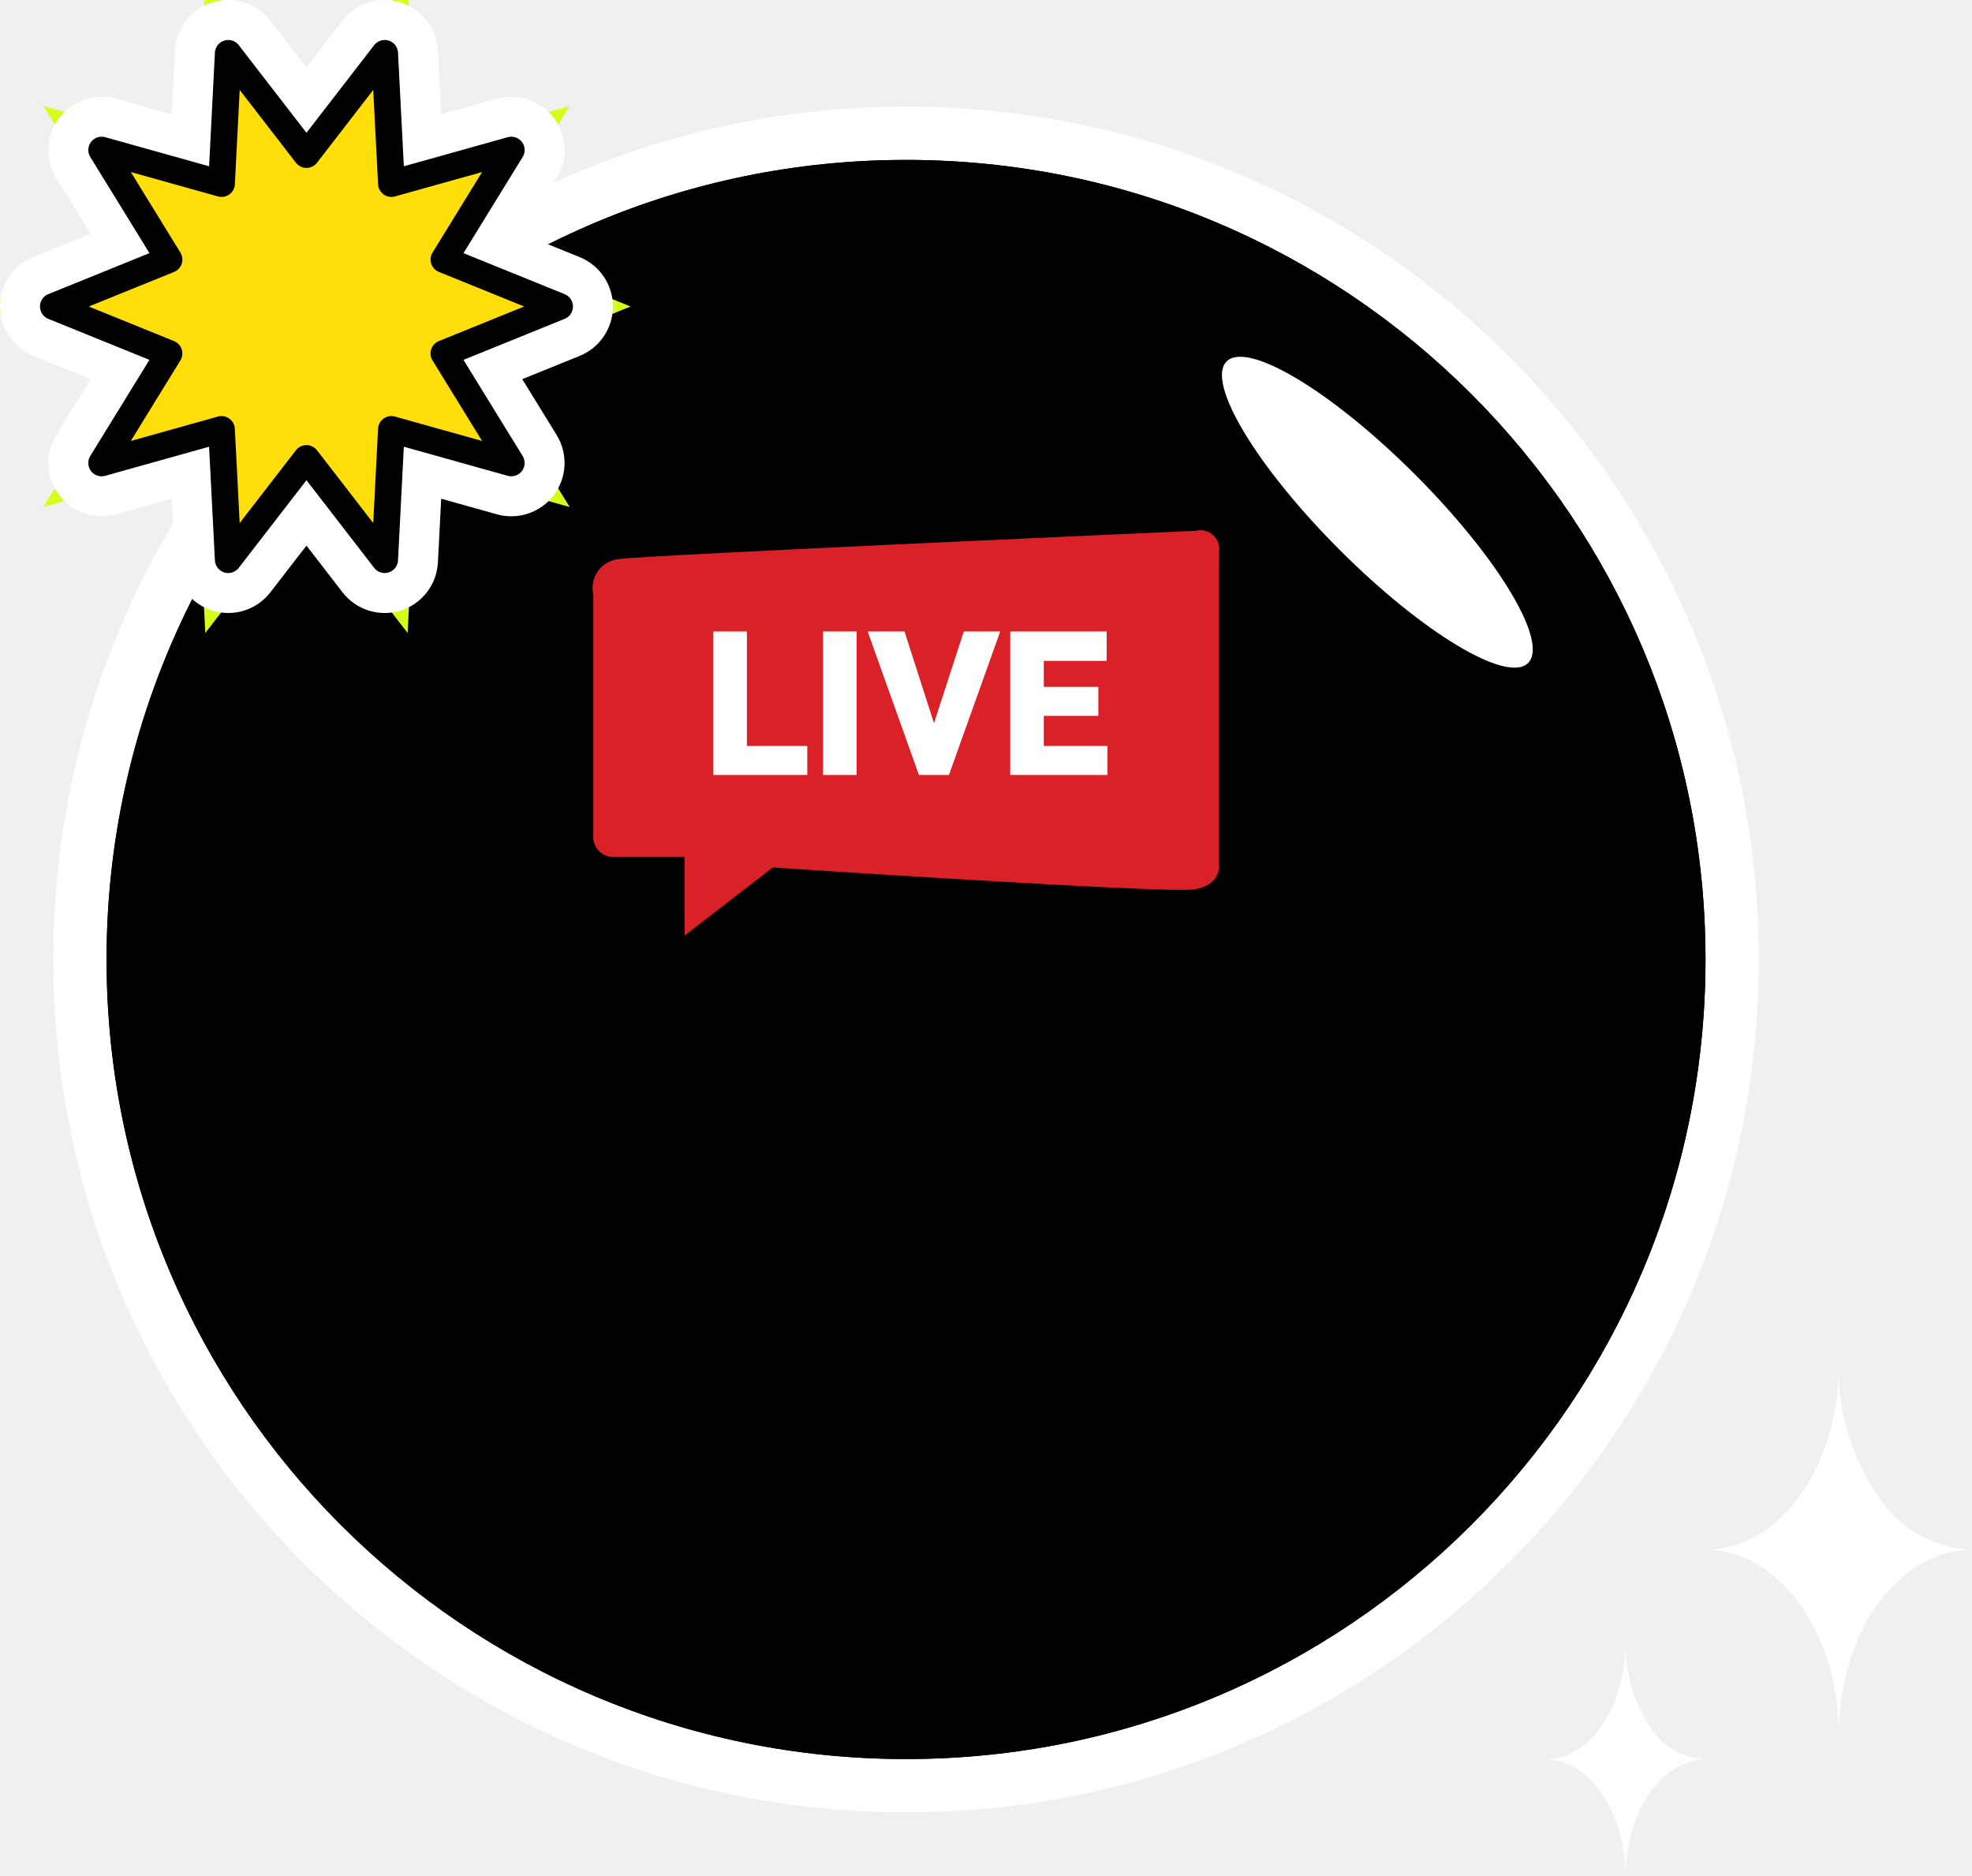
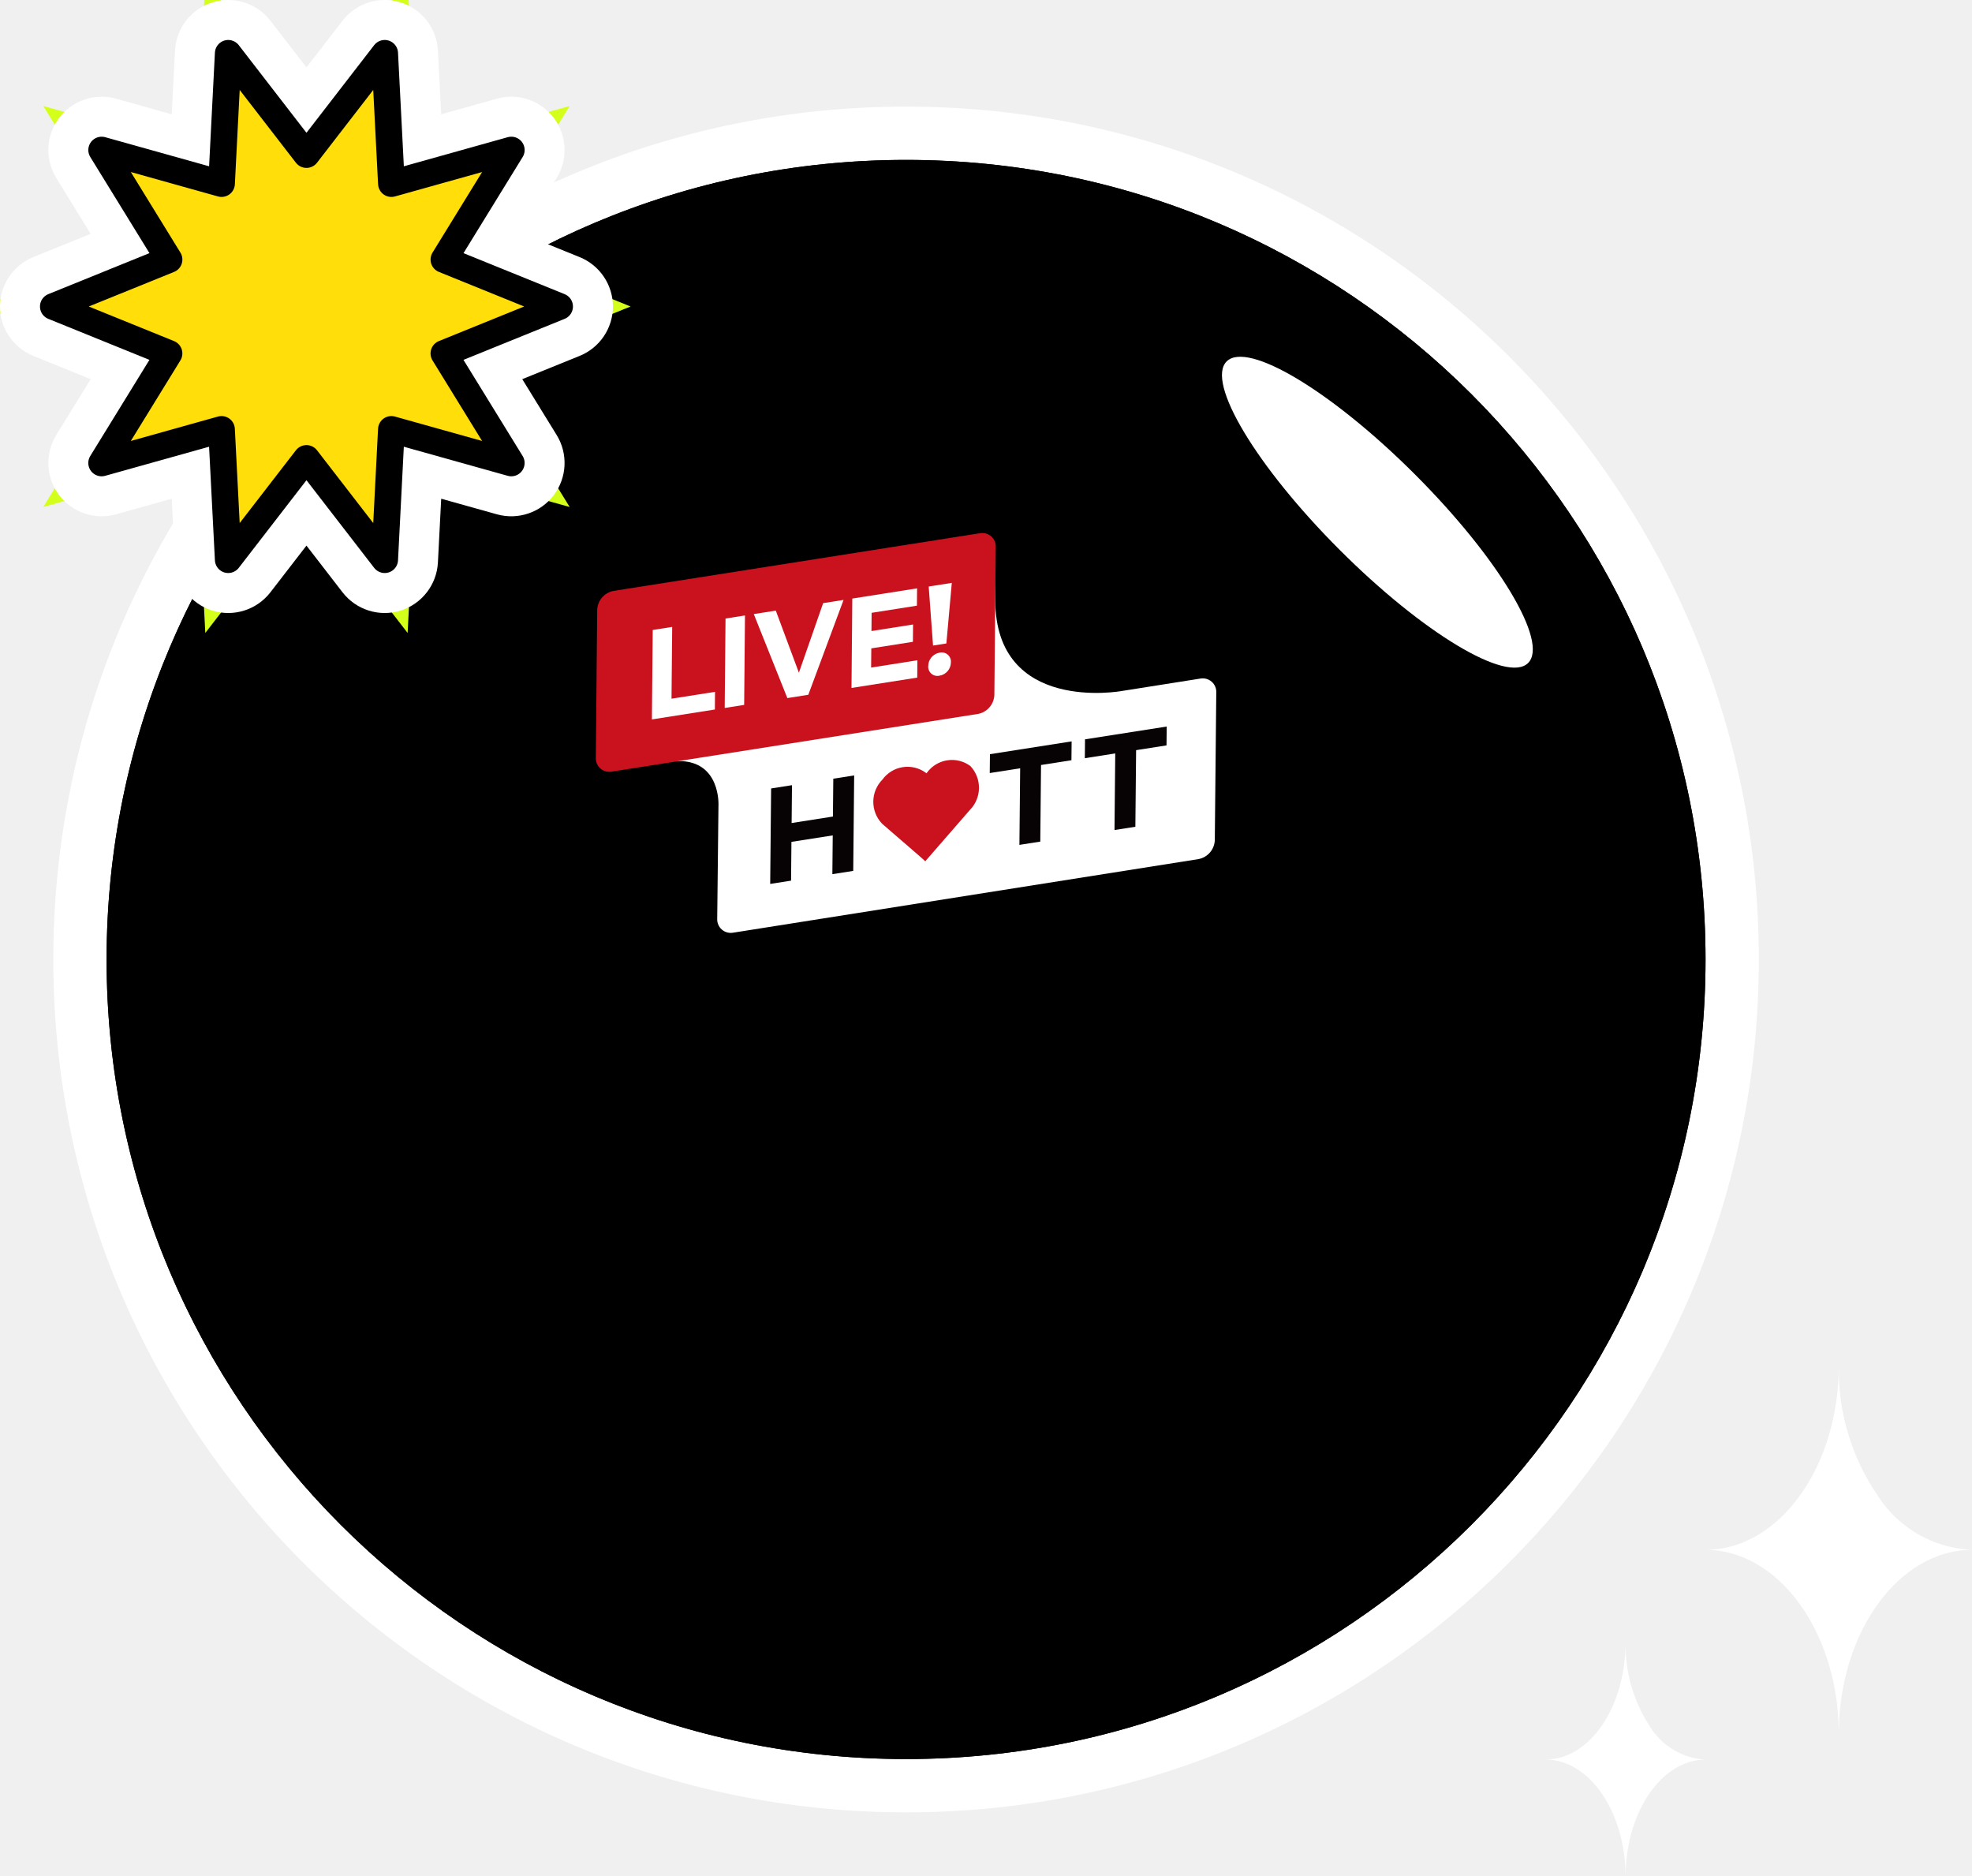
<svg xmlns="http://www.w3.org/2000/svg" width="73.999" height="70.379" viewBox="0 0 73.999 70.379">
  <style type="text/css">
    .star1 {position:relative; animation:flicker infinite 2s 1s;}
    .star2 {position:relative; animation:flicker infinite 2s; .5s}
    @keyframes flicker {
        0% {opacity:1;}
        50% {opacity:0;}
        100% {opacity:0.6}
    }
</style>
-   <g id="그룹_112432" data-name="그룹 112432" transform="translate(12956.999 2511)">
-     <g id="그룹_112429" data-name="그룹 112429">
-       <g id="그룹_112431" data-name="그룹 112431">
-         <g id="그룹_112428" data-name="그룹 112428">
-           <g id="그룹_112016" data-name="그룹 112016" transform="translate(-6)">
-             <circle id="타원_687" data-name="타원 687" cx="32" cy="32" r="32" transform="translate(-12949 -2507)" fill="#fff" />
-             <g id="타원_688" data-name="타원 688" transform="translate(-12947 -2505)" stroke="#000" stroke-width="1">
-               <circle cx="30" cy="30" r="30" stroke="none" />
-               <circle cx="30" cy="30" r="29.5" fill="none" />
-             </g>
-             <ellipse id="타원_690" data-name="타원 690" cx="8" cy="2" rx="8" ry="2" transform="translate(-12903.557 -2498.853) rotate(45)" fill="#fff" />
+   <g id="img" transform="translate(12957 2511)">
+     <g id="그룹_112023" data-name="그룹 112023">
+       <g id="그룹_112016" data-name="그룹 112016" transform="translate(-6)">
+         <circle id="타원_687" data-name="타원 687" cx="32" cy="32" r="32" transform="translate(-12949 -2507)" fill="#fff" />
+         <g id="타원_688" data-name="타원 688" transform="translate(-12947 -2505)" stroke="#000" stroke-width="1">
+           <circle cx="30" cy="30" r="30" stroke="none" />
+           <circle cx="30" cy="30" r="29.5" fill="none" />
+         </g>
+         <ellipse id="타원_690" data-name="타원 690" cx="8" cy="2" rx="8" ry="2" transform="translate(-12903.557 -2498.853) rotate(45)" fill="#fff" />
+       </g>
+       <g id="그룹_112017" data-name="그룹 112017" transform="translate(-6 1.75)">
+         <g id="그룹_115617" data-name="그룹 115617" transform="translate(-12928.642 -2492.749)">
+           <g id="그룹_115619" data-name="그룹 115619" transform="translate(0 -0.001)">
+             <path id="패스_40621" data-name="패스 40621" d="M42.682,19.764l3.635-1.819S47.6,11.432,47.6,15.711s4.737,3.418,4.737,3.418l2.956-.467a.508.508,0,0,1,.6.528l-.055,5.529a.754.754,0,0,1-.614.716l-17.458,2.76a.508.508,0,0,1-.6-.528l.047-4.245s.092-1.666-1.489-1.666c-1.663,0,1.261-1.561,1.261-1.561Z" transform="translate(-32.611 -13.201)" fill="#fff" />
+             <path id="패스_40622" data-name="패스 40622" d="M91.678,123.058l-.035,3.582-.783.123.014-1.455-1.55.243-.014,1.455-.783.123.035-3.582.783-.123-.014,1.42,1.55-.243.014-1.42Z" transform="translate(-81.984 -113.964)" fill="#070203" />
+             <path id="패스_40623" data-name="패스 40623" d="M203.082,106.464l-1.141.179-.028,2.874-.783.123.028-2.874-1.141.179.007-.708,3.065-.48Z" transform="translate(-185.235 -97.94)" fill="#070203" />
+             <path id="패스_40624" data-name="패스 40624" d="M251.371,98.9l-1.141.179-.028,2.874-.783.123.028-2.874-1.141.179.007-.708,3.065-.48Z" transform="translate(-229.956 -90.933)" fill="#070203" />
+             <path id="패스_40625" data-name="패스 40625" d="M142.647,118.738l-1.43-1.238a1.188,1.188,0,0,1,.016-1.658,1.163,1.163,0,0,1,1.624-.254l.024.021.025-.029a1.16,1.16,0,0,1,1.624-.244,1.188,1.188,0,0,1-.016,1.647l-1.676,1.927Z" transform="translate(-130.476 -106.595)" fill="#ca121f" />
+             <path id="패스_40626" data-name="패스 40626" d="M14.344,6.785.6,8.949A.506.506,0,0,1,0,8.422L.051,2.888A.755.755,0,0,1,.664,2.17L14.407.007a.506.506,0,0,1,.6.527l-.052,5.534a.755.755,0,0,1-.612.718" transform="translate(0 0.001)" fill="#ca121f" />
+             <path id="패스_40627" data-name="패스 40627" d="M29.22,47.659l-.025,2.693,1.633-.257-.006.663-2.363.372.031-3.356Z" transform="translate(-26.355 -44.137)" fill="#fff" />
+             <path id="패스_40628" data-name="패스 40628" d="M66.188,41.839l-.031,3.356-.73.115.031-3.356Z" transform="translate(-60.591 -38.747)" fill="#fff" />
+             <path id="패스_40629" data-name="패스 40629" d="M83.551,33.959l-1.323,3.559-.786.124-1.26-3.152.826-.13.867,2.33.91-2.61Z" transform="translate(-74.255 -31.45)" fill="#fff" />
+             <path id="패스_40630" data-name="패스 40630" d="M129.835,28.463l2.431-.383-.006.65-1.7.268-.006.684,1.561-.246-.006.65-1.561.246-.007.72,1.737-.274-.006.651-2.467.388Z" transform="translate(-120.211 -26.005)" fill="#fff" />
+             <path id="패스_40631" data-name="패스 40631" d="M169.452,27.576l-.5.078-.163-2.215.867-.136Zm.17.709a.509.509,0,0,1-.429.5.344.344,0,0,1-.421-.365.513.513,0,0,1,.429-.5.346.346,0,0,1,.421.369" transform="translate(-156.298 -23.433)" fill="#fff" />
          </g>
-           <path id="패스_37902" class="live" data-name="패스 37902" d="M.018,11.431V2.409A1.092,1.092,0,0,1,.981,1.075C2.174.917,22.617.015,22.617.015A.708.708,0,0,1,23.5.8V12.529s.116.785-.963.941-15.784-.823-15.784-.823L3.445,15.2V12.255H.711a.76.76,0,0,1-.693-.824" transform="translate(-12934.754 -2491.099)" fill="#da2128" />
-           <text id="LIVE" transform="translate(-12923 -2482.123)" fill="#fff" stroke="#fff" stroke-width="0.4" font-size="7" font-family="Roboto-Medium, Roboto" font-weight="500" letter-spacing="0.04em">
-             <tspan x="-7.545" y="0">LIVE</tspan>
-           </text>
        </g>
-         <g id="그룹_112015" data-name="그룹 112015" transform="translate(-43.832 5.686)">
-           <g id="다각형_41" class="fire" data-name="다각형 41" transform="translate(-12911.167 -2514.686)" fill="#d4ff1a" stroke-linecap="round" stroke-linejoin="round">
-             <path d="M 13.296 21.749 L 11.644 19.611 L 9.5 16.836 L 7.356 19.611 L 5.704 21.749 L 5.566 19.051 L 5.379 15.412 L 2.084 16.334 L -0.377 17.023 L 0.963 14.847 L 2.873 11.744 L -0.376 10.427 L -2.661 9.5 L -0.376 8.573 L 2.873 7.256 L 0.963 4.153 L -0.377 1.977 L 2.084 2.666 L 5.379 3.588 L 5.566 -0.051 L 5.704 -2.749 L 7.356 -0.611 L 9.5 2.164 L 11.644 -0.611 L 13.296 -2.749 L 13.434 -0.051 L 13.621 3.588 L 16.916 2.666 L 19.377 1.977 L 18.037 4.153 L 16.127 7.256 L 19.376 8.573 L 21.661 9.5 L 19.376 10.427 L 16.127 11.744 L 18.037 14.847 L 19.377 17.023 L 16.916 16.334 L 13.621 15.412 L 13.434 19.051 L 13.296 21.749 Z" stroke="none" />
-             <path d="M 6.564 0 L 6.314 4.889 L 1.814 3.629 L 4.344 7.739 L 0 9.5 L 4.344 11.261 L 1.814 15.371 L 6.314 14.111 L 6.564 19 L 9.5 15.2 L 12.436 19 L 12.686 14.111 L 17.186 15.371 L 14.656 11.261 L 19 9.5 L 14.656 7.739 L 17.186 3.629 L 12.686 4.889 L 12.436 0 L 9.5 3.8 L 6.564 0 M 6.564 -2 C 7.173 -2 7.762 -1.722 8.147 -1.223 L 9.5 0.529 L 10.853 -1.223 C 11.365 -1.885 12.234 -2.159 13.033 -1.909 C 13.832 -1.659 14.39 -0.938 14.433 -0.102 L 14.556 2.288 L 16.646 1.703 C 17.439 1.481 18.287 1.767 18.783 2.425 C 19.278 3.082 19.32 3.976 18.889 4.677 L 17.598 6.774 L 19.751 7.647 C 20.506 7.953 21 8.686 21 9.5 C 21 10.314 20.506 11.047 19.751 11.353 L 17.598 12.226 L 18.889 14.323 C 19.32 15.024 19.278 15.918 18.783 16.575 C 18.287 17.233 17.439 17.519 16.646 17.297 L 14.556 16.712 L 14.433 19.102 C 14.39 19.938 13.832 20.659 13.033 20.909 C 12.234 21.159 11.365 20.885 10.853 20.223 L 9.5 18.471 L 8.147 20.223 C 7.635 20.885 6.766 21.159 5.967 20.909 C 5.168 20.659 4.61 19.938 4.567 19.102 L 4.444 16.712 L 2.354 17.297 C 1.561 17.519 0.713 17.233 0.217 16.575 C -0.278 15.918 -0.32 15.024 0.111 14.323 L 1.402 12.226 L -0.751 11.353 C -1.506 11.047 -2 10.314 -2 9.5 C -2 8.686 -1.506 7.953 -0.751 7.647 L 1.402 6.774 L 0.111 4.677 C -0.32 3.976 -0.278 3.082 0.217 2.425 C 0.713 1.767 1.561 1.481 2.354 1.703 L 4.444 2.288 L 4.567 -0.102 C 4.61 -0.938 5.168 -1.659 5.967 -1.909 C 6.164 -1.97 6.365 -2 6.564 -2 Z" stroke="none" fill="#fff" />
-           </g>
-           <path id="다각형_40" class="fire" data-name="다각형 40" d="M12.436,0l.251,4.889,4.5-1.26-2.53,4.11L19,9.5l-4.344,1.761,2.53,4.11-4.5-1.26L12.436,19,9.5,15.2,6.564,19l-.251-4.889-4.5,1.26,2.53-4.11L0,9.5,4.344,7.739l-2.53-4.11,4.5,1.26L6.564,0,9.5,3.8Z" transform="translate(-12911.167 -2514.686)" fill="#ffde09" stroke="#000" stroke-linecap="round" stroke-linejoin="round" stroke-width="1" />
+       </g>
+       <g id="그룹_112015" data-name="그룹 112015" transform="translate(-43.833 5.686)">
+         <g id="다각형_41" data-name="다각형 41" transform="translate(-12911.167 -2514.686)" fill="#d4ff1a" stroke-linecap="round" stroke-linejoin="round">
+           <path d="M 13.296 21.749 L 11.644 19.611 L 9.5 16.836 L 7.356 19.611 L 5.704 21.749 L 5.566 19.051 L 5.379 15.412 L 2.084 16.334 L -0.377 17.023 L 0.963 14.847 L 2.873 11.744 L -0.376 10.427 L -2.661 9.5 L -0.376 8.573 L 2.873 7.256 L 0.963 4.153 L -0.377 1.977 L 2.084 2.666 L 5.379 3.588 L 5.566 -0.051 L 5.704 -2.749 L 7.356 -0.611 L 9.5 2.164 L 11.644 -0.611 L 13.296 -2.749 L 13.434 -0.051 L 13.621 3.588 L 16.916 2.666 L 19.377 1.977 L 18.037 4.153 L 16.127 7.256 L 19.376 8.573 L 21.661 9.5 L 19.376 10.427 L 16.127 11.744 L 18.037 14.847 L 19.377 17.023 L 16.916 16.334 L 13.621 15.412 L 13.434 19.051 L 13.296 21.749 Z" stroke="none" />
+           <path d="M 6.564 0 L 6.314 4.889 L 1.814 3.629 L 4.344 7.739 L 0 9.5 L 4.344 11.261 L 1.814 15.371 L 6.314 14.111 L 6.564 19 L 9.5 15.2 L 12.436 19 L 12.686 14.111 L 17.186 15.371 L 14.656 11.261 L 19 9.5 L 14.656 7.739 L 17.186 3.629 L 12.686 4.889 L 12.436 0 L 9.5 3.8 L 6.564 0 M 6.564 -2 C 7.173 -2 7.762 -1.722 8.147 -1.223 L 9.5 0.529 L 10.853 -1.223 C 11.365 -1.885 12.234 -2.159 13.033 -1.909 C 13.832 -1.659 14.39 -0.938 14.433 -0.102 L 14.556 2.288 L 16.646 1.703 C 17.439 1.481 18.287 1.767 18.783 2.425 C 19.278 3.082 19.32 3.976 18.889 4.677 L 17.598 6.774 L 19.751 7.647 C 20.506 7.953 21 8.686 21 9.5 C 21 10.314 20.506 11.047 19.751 11.353 L 17.598 12.226 L 18.889 14.323 C 19.32 15.024 19.278 15.918 18.783 16.575 C 18.287 17.233 17.439 17.519 16.646 17.297 L 14.556 16.712 L 14.433 19.102 C 14.39 19.938 13.832 20.659 13.033 20.909 C 12.234 21.159 11.365 20.885 10.853 20.223 L 9.5 18.471 L 8.147 20.223 C 7.635 20.885 6.766 21.159 5.967 20.909 C 5.168 20.659 4.61 19.938 4.567 19.102 L 4.444 16.712 L 2.354 17.297 C 1.561 17.519 0.713 17.233 0.217 16.575 C -0.278 15.918 -0.32 15.024 0.111 14.323 L 1.402 12.226 L -0.751 11.353 C -1.506 11.047 -2 10.314 -2 9.5 C -2 8.686 -1.506 7.953 -0.751 7.647 L 1.402 6.774 L 0.111 4.677 C -0.32 3.976 -0.278 3.082 0.217 2.425 C 0.713 1.767 1.561 1.481 2.354 1.703 L 4.444 2.288 L 4.567 -0.102 C 4.61 -0.938 5.168 -1.659 5.967 -1.909 C 6.164 -1.97 6.365 -2 6.564 -2 Z" stroke="none" fill="#fff" />
        </g>
+         <path id="다각형_40" class="fire" data-name="다각형 40" d="M12.436,0l.251,4.889,4.5-1.26-2.53,4.11L19,9.5l-4.344,1.761,2.53,4.11-4.5-1.26L12.436,19,9.5,15.2,6.564,19l-.251-4.889-4.5,1.26,2.53-4.11L0,9.5,4.344,7.739l-2.53-4.11,4.5,1.26L6.564,0,9.5,3.8Z" transform="translate(-12911.167 -2514.686)" fill="#ffde09" stroke="#000" stroke-linecap="round" stroke-linejoin="round" stroke-width="1" />
      </g>
    </g>
    <path id="빼기_2" class="star1" data-name="빼기 2" d="M34,42.758h0c-.023-3.777-2.266-6.85-5-6.85,2.757,0,5-3.1,5-6.908a8.364,8.364,0,0,0,1.466,4.882A4.407,4.407,0,0,0,39,35.908C36.265,35.908,34.023,38.981,34,42.758Z" transform="translate(-12922 -2488.758)" fill="#fff" />
    <path id="빼기_3" class="star2" data-name="빼기 3" d="M32,37.758h0c-.014-2.4-1.359-4.361-3-4.361,1.654,0,3-1.973,3-4.4a5.556,5.556,0,0,0,.88,3.108A2.614,2.614,0,0,0,35,33.4C33.359,33.4,32.014,35.353,32,37.758Z" transform="translate(-12928 -2478.379)" fill="#fff" />
  </g>
</svg>
